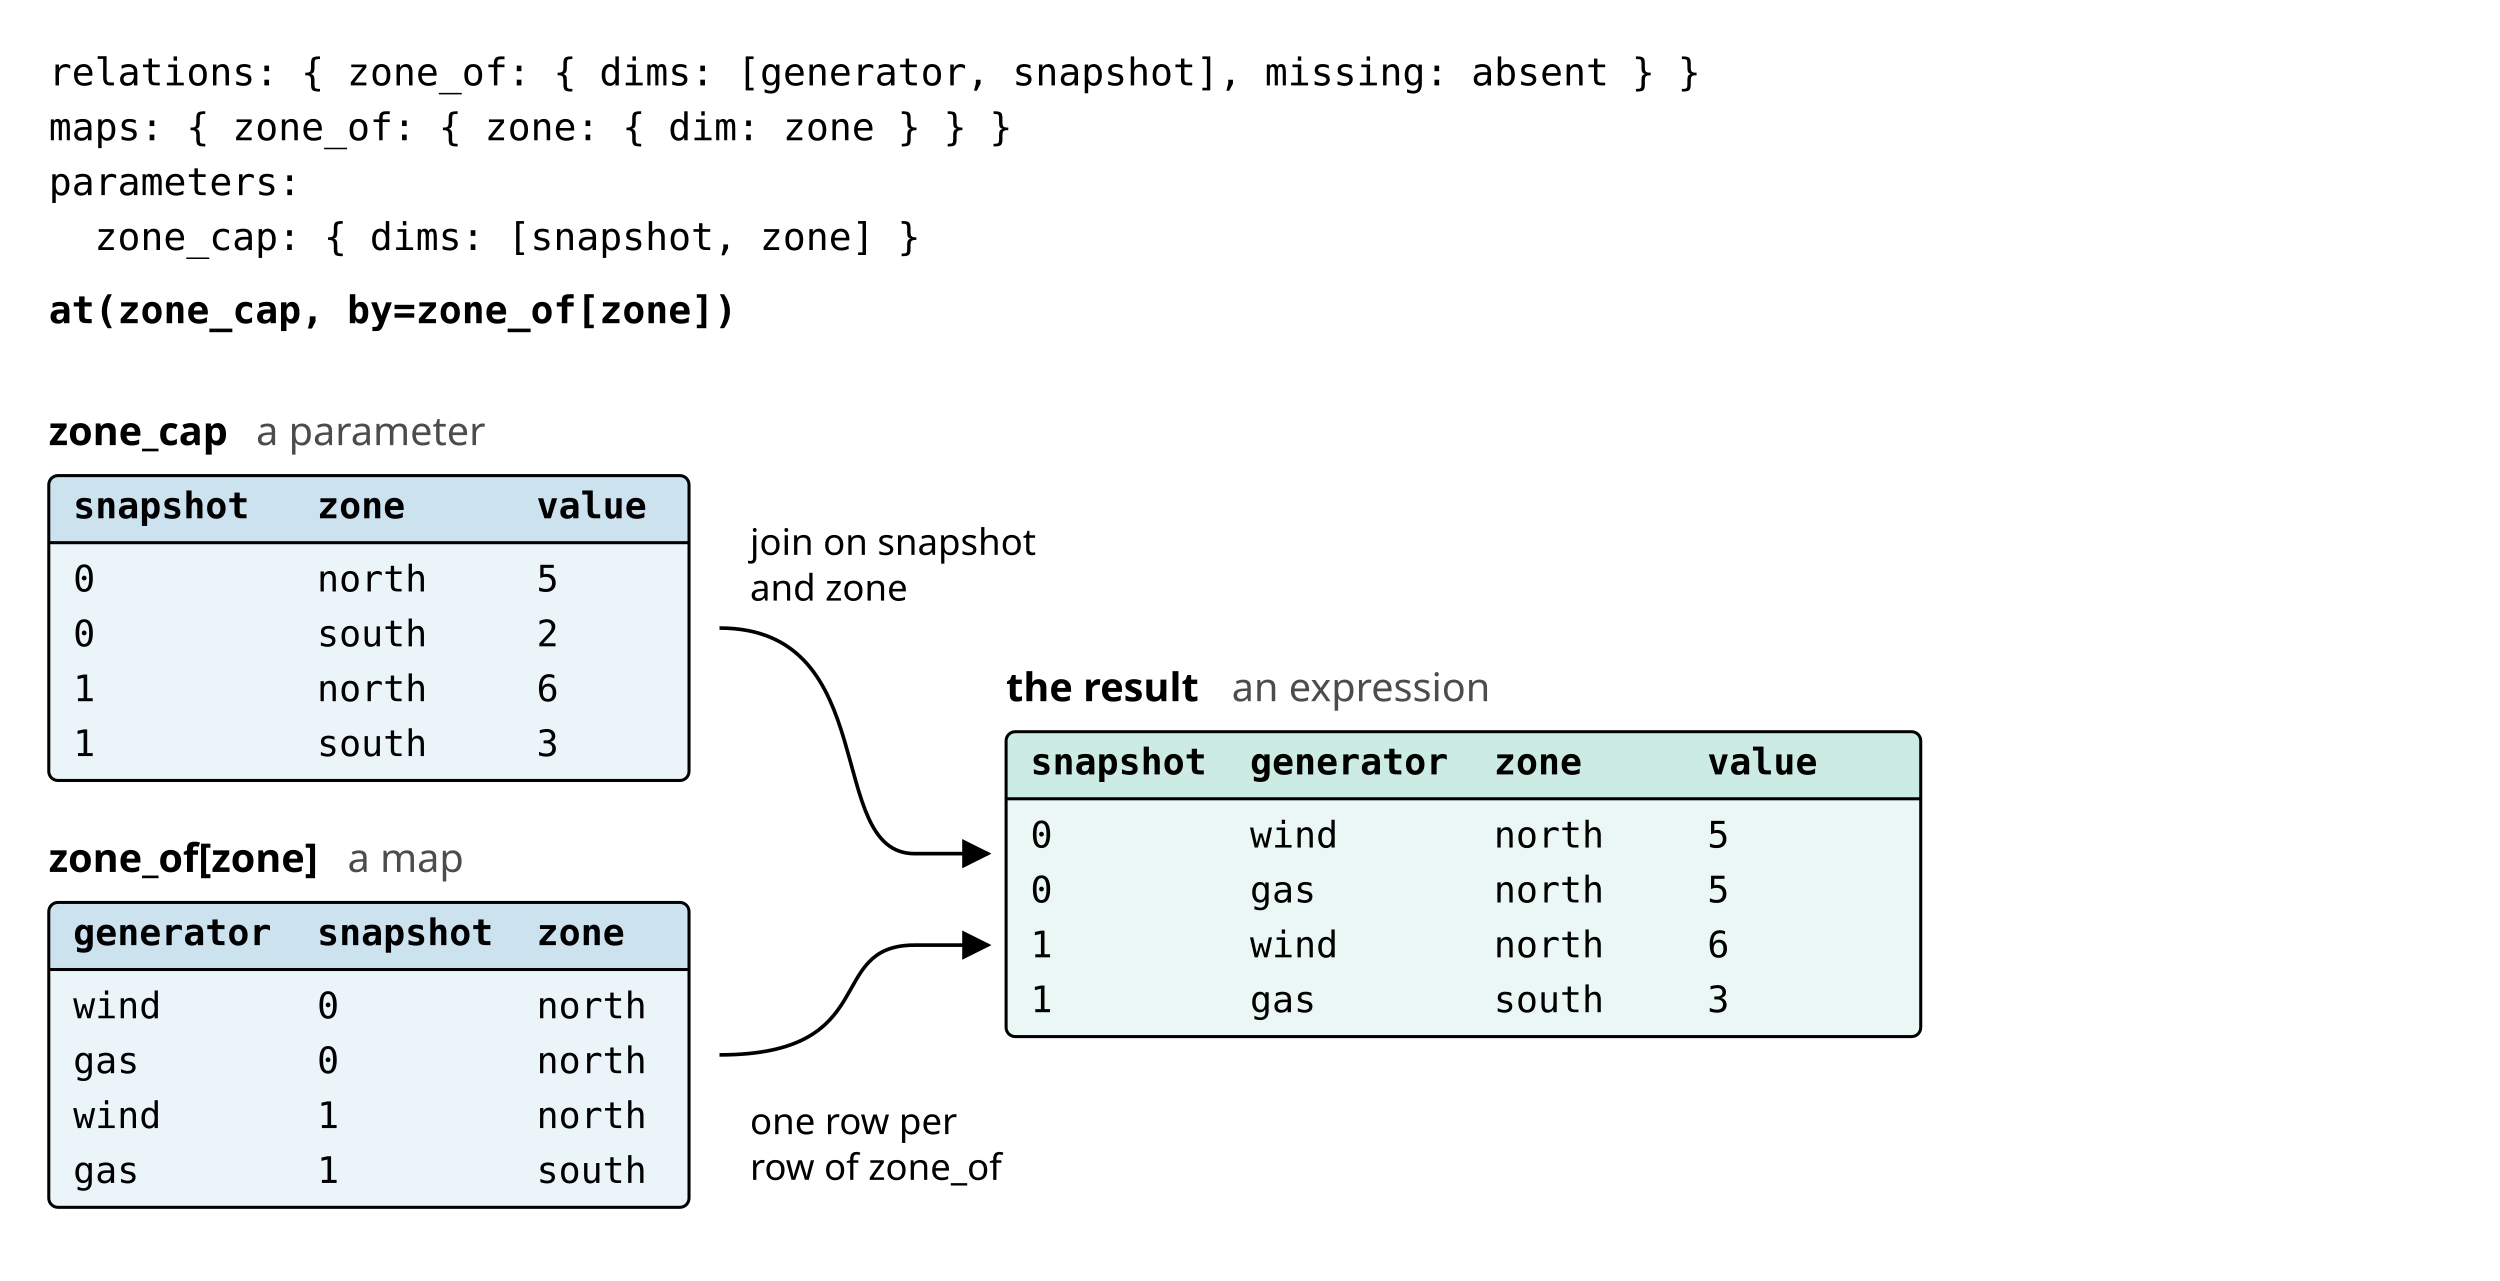
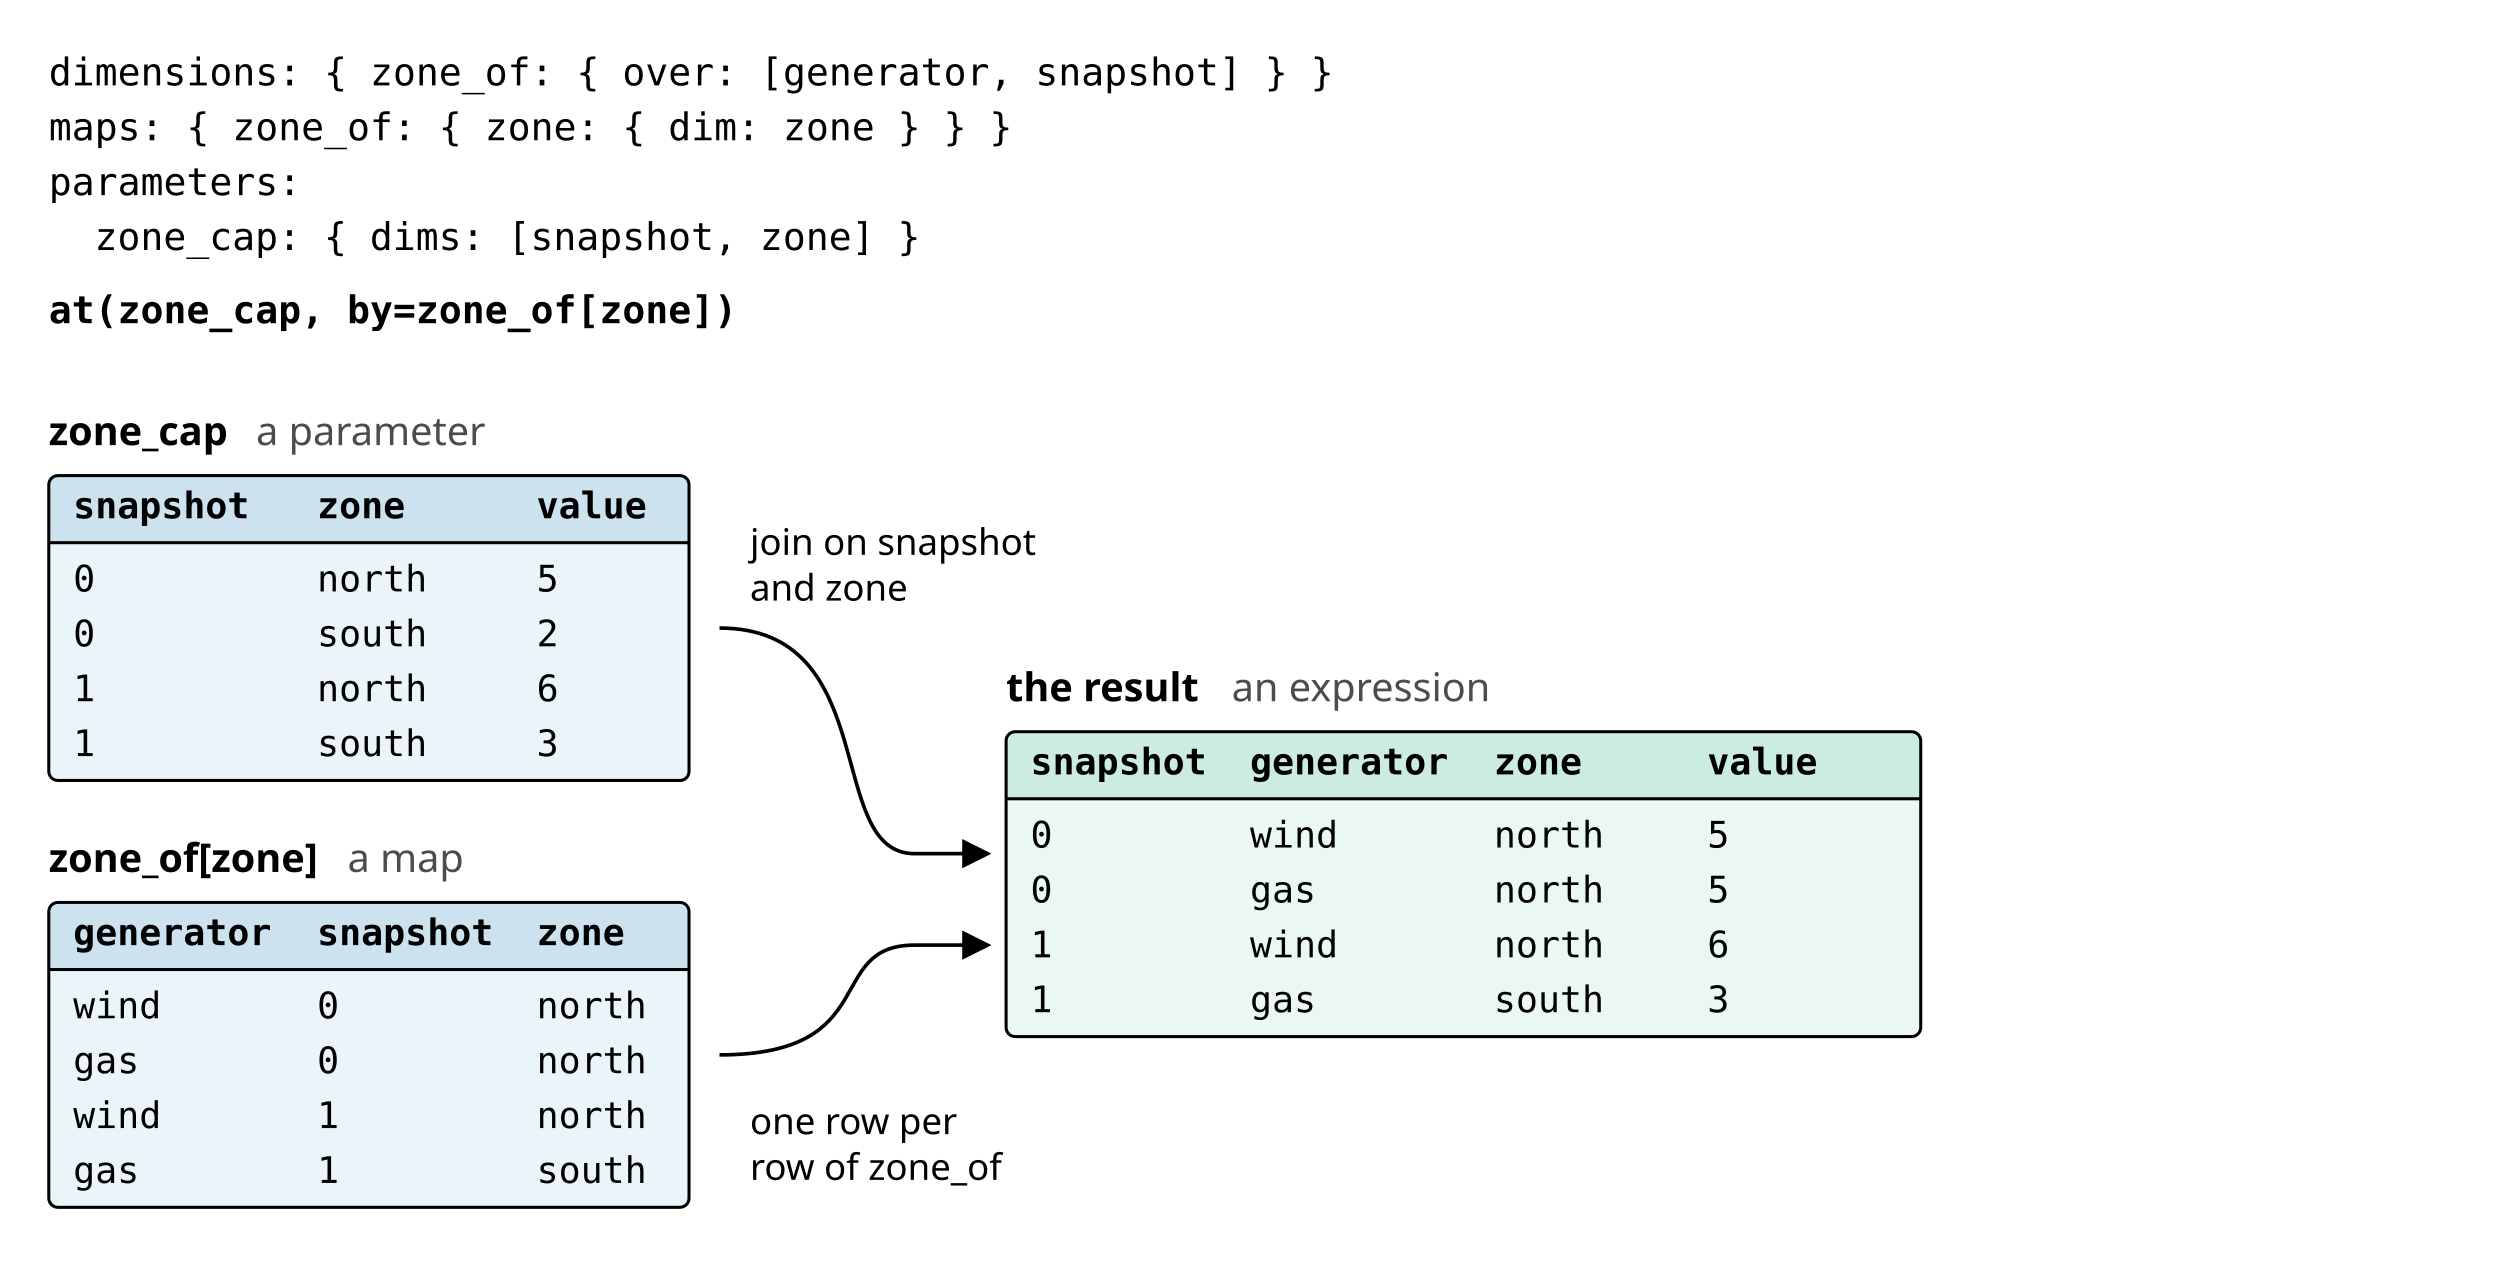
<svg xmlns="http://www.w3.org/2000/svg" viewBox="0 0 820 420" width="820" height="420" style="max-width: 100%; height: auto" role="img" aria-labelledby="lma-t lma-d" font-family="ui-sans-serif, system-ui, sans-serif" font-size="13">
  <defs>
    <marker id="lma-arrow" viewBox="0 0 8 8" refX="7" refY="4" markerWidth="8" markerHeight="8" orient="auto">
      <path d="M0,0 L8,4 L0,8 z" fill="currentColor" />
    </marker>
  </defs>
  <g stroke="none">
    <path d="M16,178 H226 V253 A3,3 0 0 1 223,256 H19 A3,3 0 0 1 16,253 Z" fill="#0072B2" fill-opacity="0.08" />
    <path d="M16,178 V159 A3,3 0 0 1 19,156 H223 A3,3 0 0 1 226,159 V178 Z" fill="#0072B2" fill-opacity="0.2" />
    <path d="M16,318 H226 V393 A3,3 0 0 1 223,396 H19 A3,3 0 0 1 16,393 Z" fill="#0072B2" fill-opacity="0.08" />
    <path d="M16,318 V299 A3,3 0 0 1 19,296 H223 A3,3 0 0 1 226,299 V318 Z" fill="#0072B2" fill-opacity="0.2" />
    <path d="M330,262 H630 V337 A3,3 0 0 1 627,340 H333 A3,3 0 0 1 330,337 Z" fill="#009E73" fill-opacity="0.08" />
    <path d="M330,262 V243 A3,3 0 0 1 333,240 H627 A3,3 0 0 1 630,243 V262 Z" fill="#009E73" fill-opacity="0.2" />
  </g>
  <g fill="currentColor">
    <g font-family="ui-monospace, SFMono-Regular, Menlo, monospace" font-size="12.5">
-       <text x="16" y="28">relations: { zone_of: { dims: [generator, snapshot], missing: absent } }</text>
+       <text x="16" y="28">dimensions: { zone_of: { over: [generator, snapshot] } }</text>
      <text x="16" y="46">maps: { zone_of: { zone: { dim: zone } } }</text>
      <text x="16" y="64">parameters:</text>
      <text x="31" y="82">zone_cap: { dims: [snapshot, zone] }</text>
      <text x="16" y="106" font-weight="bold">at(zone_cap, by=zone_of[zone])</text>
    </g>
    <text x="16" y="146" font-weight="bold">zone_cap</text>
    <text x="84" y="146" fill-opacity="0.7">a parameter</text>
    <text x="16" y="286" font-weight="bold">zone_of[zone]</text>
    <text x="114" y="286" fill-opacity="0.7">a map</text>
    <text x="330" y="230" font-weight="bold">the result</text>
    <text x="404" y="230" fill-opacity="0.7">an expression</text>
    <g font-family="ui-monospace, SFMono-Regular, Menlo, monospace" font-size="12">
      <text x="24" y="170" font-weight="bold">snapshot</text>
      <text x="104" y="170" font-weight="bold">zone</text>
      <text x="176" y="170" font-weight="bold">value</text>
      <text x="24" y="194">0</text>
      <text x="104" y="194">north</text>
      <text x="176" y="194">5</text>
      <text x="24" y="212">0</text>
      <text x="104" y="212">south</text>
      <text x="176" y="212">2</text>
      <text x="24" y="230">1</text>
      <text x="104" y="230">north</text>
      <text x="176" y="230">6</text>
      <text x="24" y="248">1</text>
      <text x="104" y="248">south</text>
      <text x="176" y="248">3</text>
      <text x="24" y="310" font-weight="bold">generator</text>
      <text x="104" y="310" font-weight="bold">snapshot</text>
      <text x="176" y="310" font-weight="bold">zone</text>
      <text x="24" y="334">wind</text>
      <text x="104" y="334">0</text>
      <text x="176" y="334">north</text>
      <text x="24" y="352">gas</text>
      <text x="104" y="352">0</text>
      <text x="176" y="352">north</text>
      <text x="24" y="370">wind</text>
      <text x="104" y="370">1</text>
      <text x="176" y="370">north</text>
      <text x="24" y="388">gas</text>
      <text x="104" y="388">1</text>
      <text x="176" y="388">south</text>
      <text x="338" y="254" font-weight="bold">snapshot</text>
      <text x="410" y="254" font-weight="bold">generator</text>
      <text x="490" y="254" font-weight="bold">zone</text>
      <text x="560" y="254" font-weight="bold">value</text>
      <text x="338" y="278">0</text>
      <text x="410" y="278">wind</text>
      <text x="490" y="278">north</text>
      <text x="560" y="278">5</text>
      <text x="338" y="296">0</text>
      <text x="410" y="296">gas</text>
      <text x="490" y="296">north</text>
      <text x="560" y="296">5</text>
      <text x="338" y="314">1</text>
      <text x="410" y="314">wind</text>
      <text x="490" y="314">north</text>
      <text x="560" y="314">6</text>
      <text x="338" y="332">1</text>
      <text x="410" y="332">gas</text>
      <text x="490" y="332">south</text>
      <text x="560" y="332">3</text>
    </g>
  </g>
  <g fill="none" stroke="currentColor" stroke-width="1">
    <rect x="16" y="156" width="210" height="100" rx="3" />
    <line x1="16" y1="178" x2="226" y2="178" />
    <rect x="16" y="296" width="210" height="100" rx="3" />
    <line x1="16" y1="318" x2="226" y2="318" />
    <rect x="330" y="240" width="300" height="100" rx="3" />
    <line x1="330" y1="262" x2="630" y2="262" />
  </g>
  <g stroke="currentColor" fill="none" stroke-width="1.2" marker-end="url(#lma-arrow)">
    <path d="M236,206 C290,206 270,280 300,280 H324" />
    <path d="M236,346 C290,346 270,310 300,310 H324" />
  </g>
  <g fill="currentColor" font-size="12">
    <text x="246" y="182">join on snapshot</text>
    <text x="246" y="197">and zone</text>
    <text x="246" y="372">one row per</text>
    <text x="246" y="387">row of zone_of</text>
  </g>
</svg>
